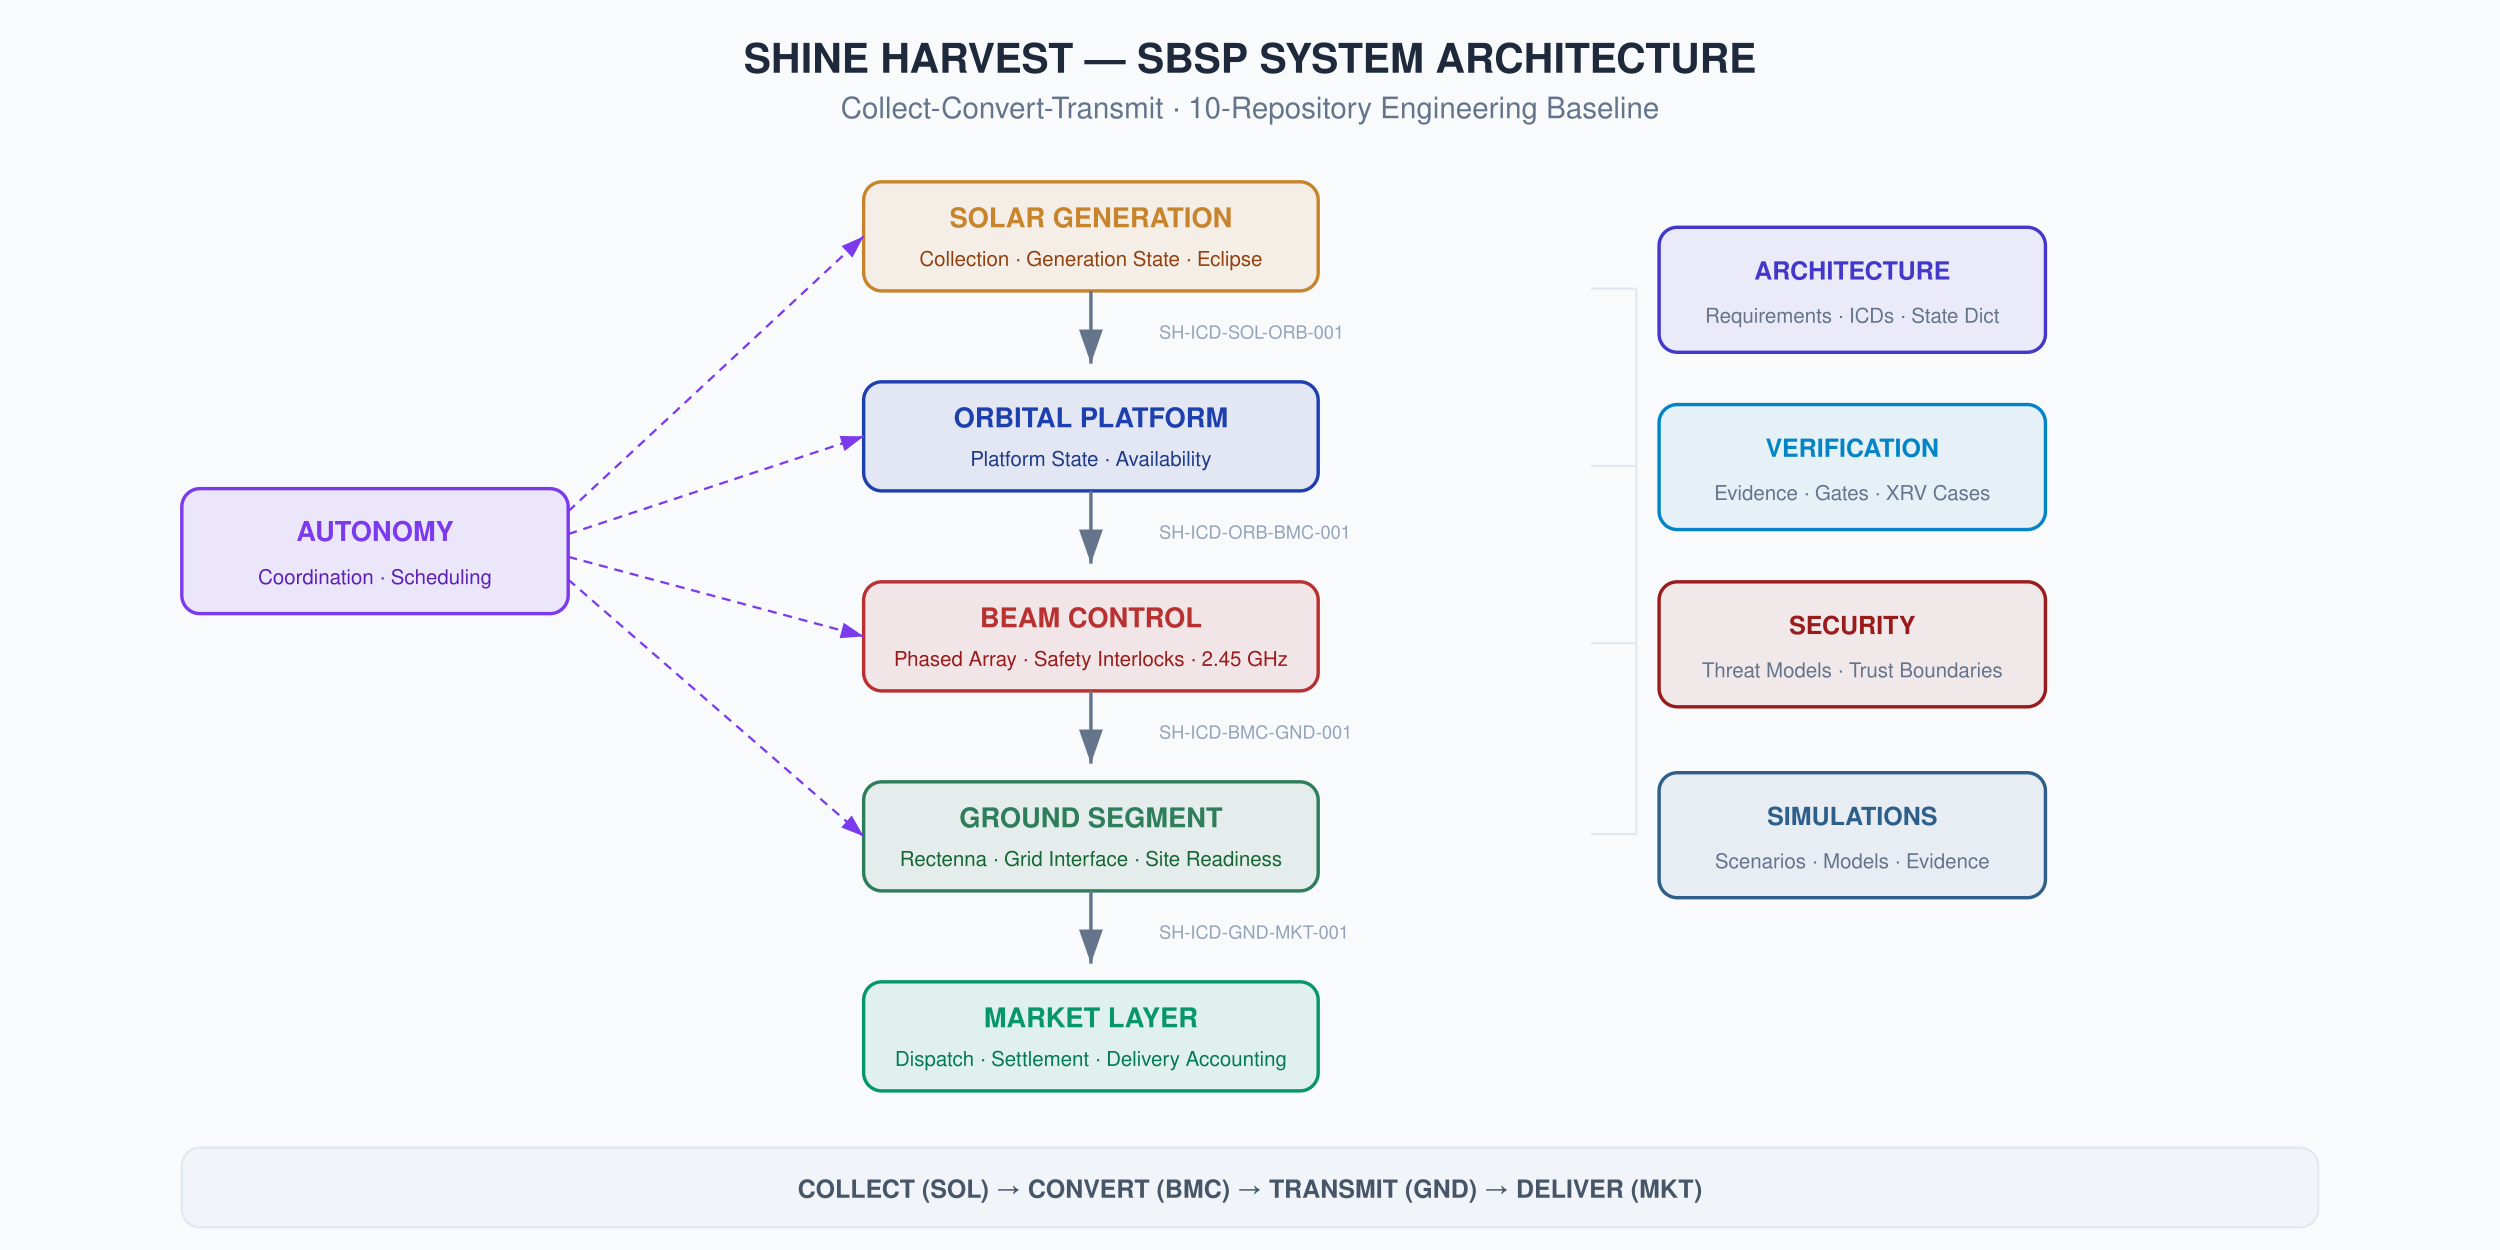
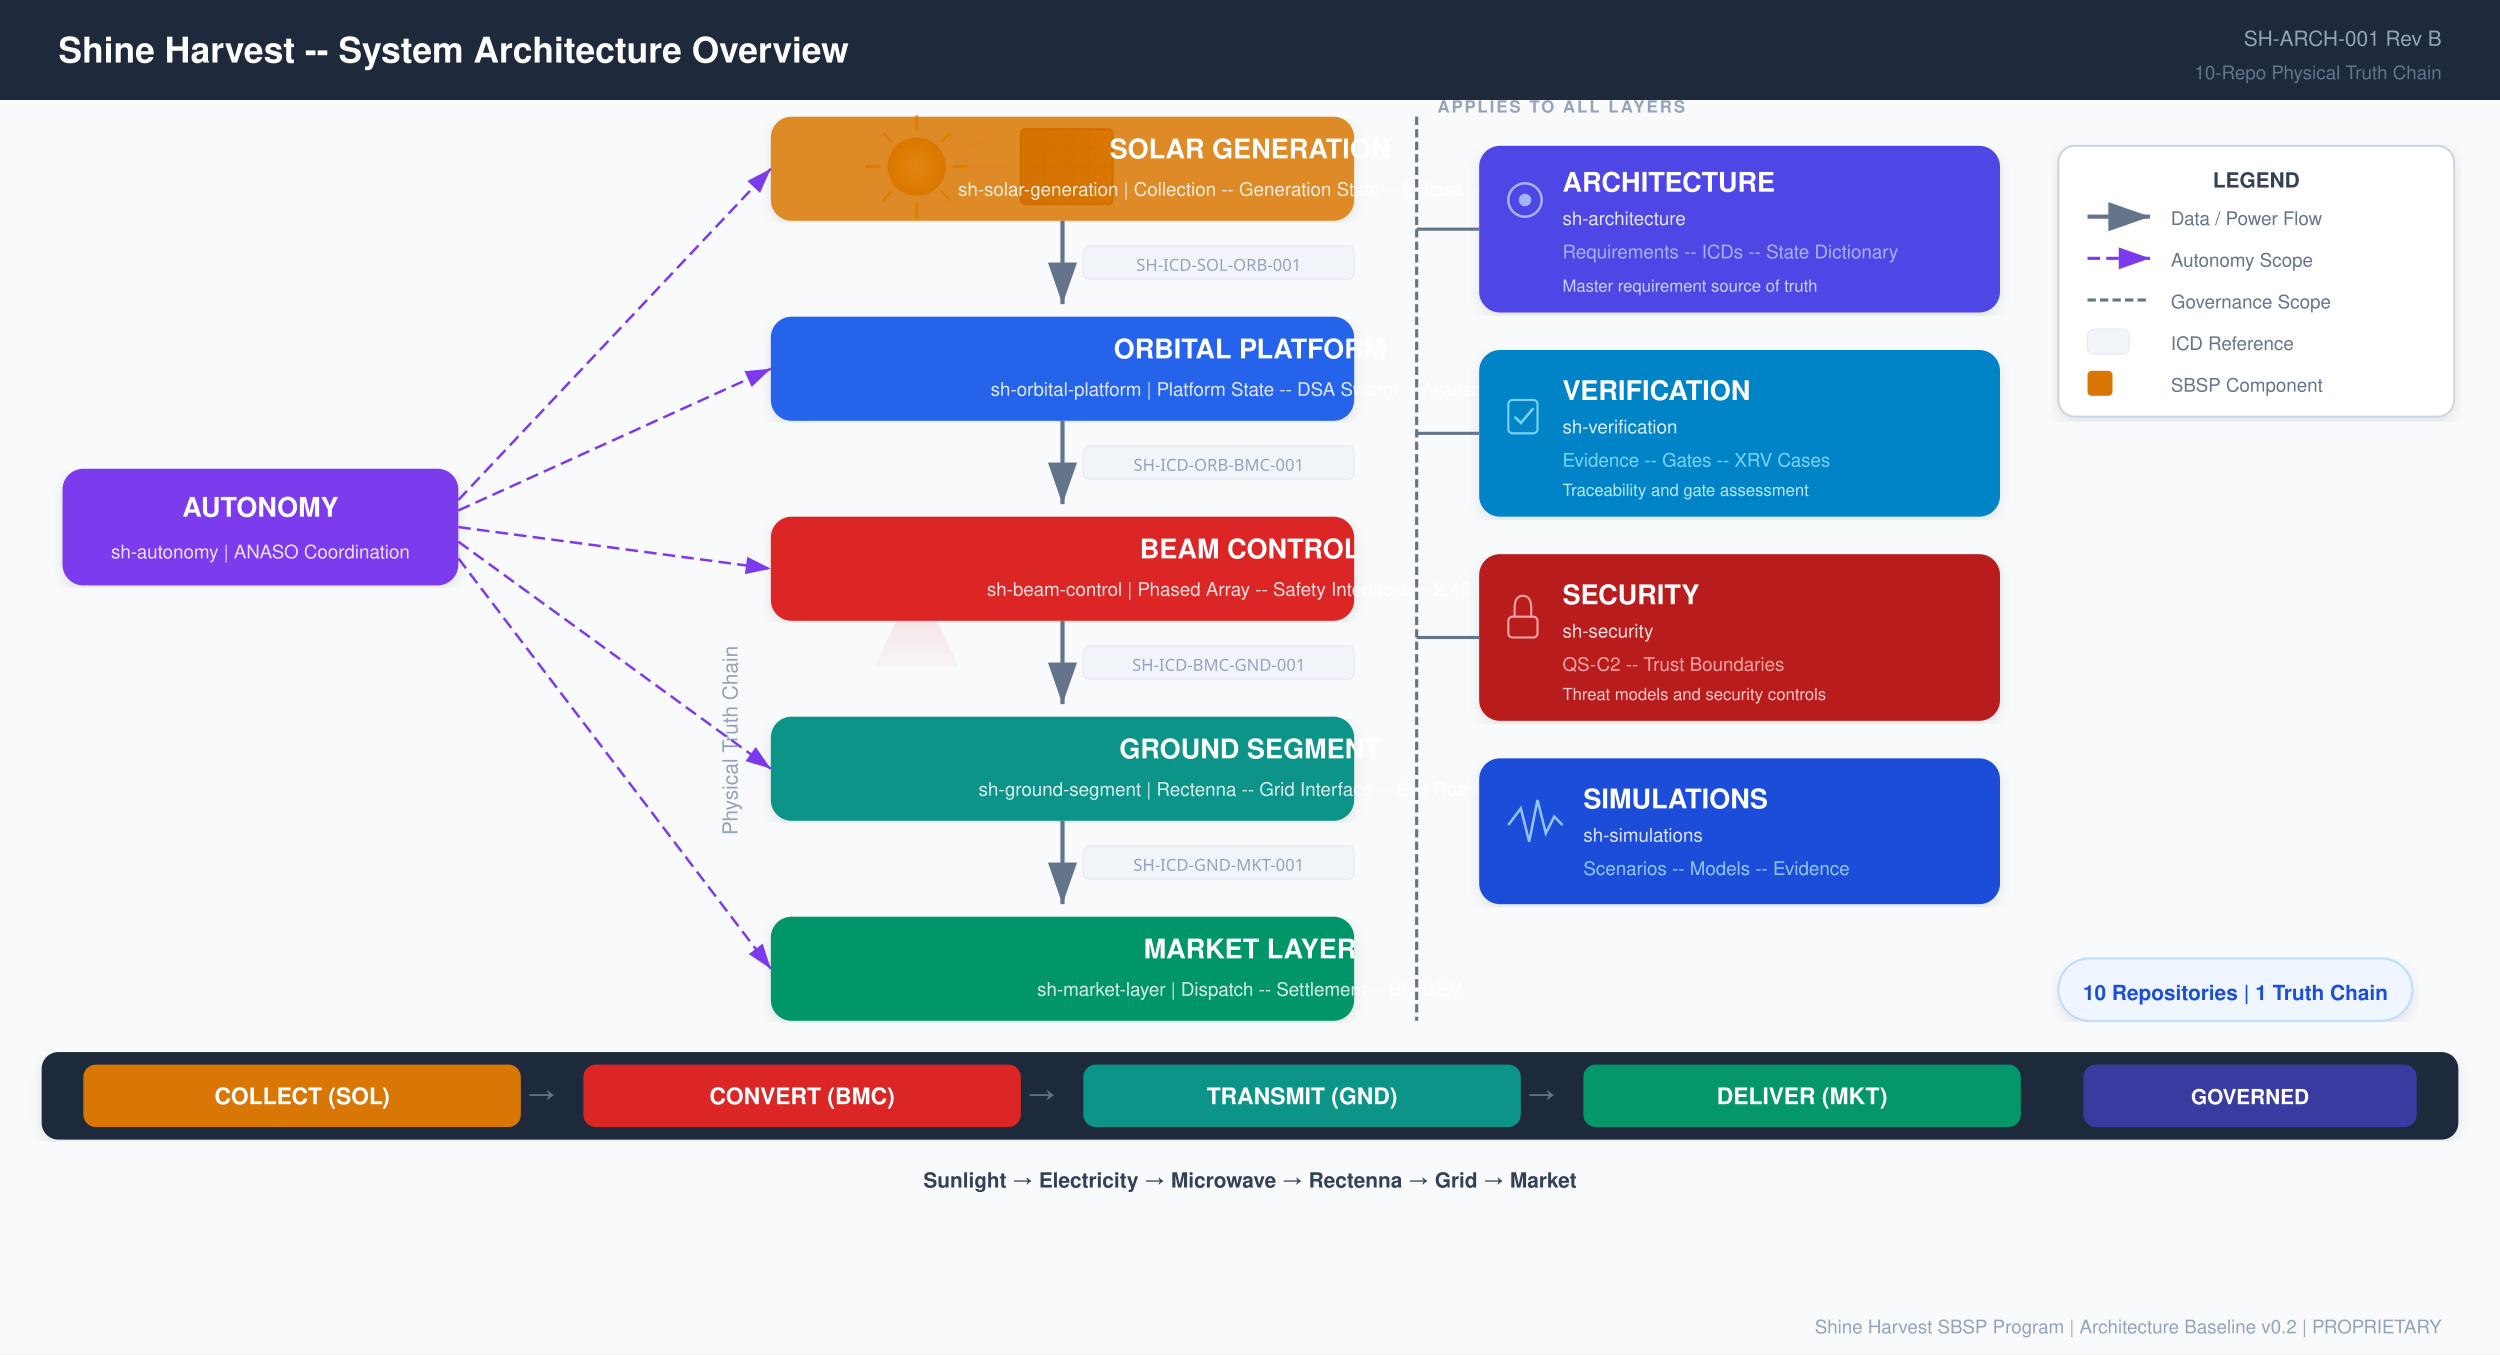
- <svg xmlns="http://www.w3.org/2000/svg" viewBox="0 0 1100 550" width="1100" height="550">
+ <svg xmlns="http://www.w3.org/2000/svg" viewBox="0 0 1200 650" width="1200" height="650">
  <defs>
    <marker id="arrow" markerWidth="10" markerHeight="7" refX="10" refY="3.5" orient="auto">
      <polygon points="0 0, 10 3.5, 0 7" fill="#64748B" />
    </marker>
    <marker id="arrow-violet" markerWidth="10" markerHeight="7" refX="10" refY="3.5" orient="auto">
      <polygon points="0 0, 10 3.5, 0 7" fill="#7C3AED" />
    </marker>
+     <filter id="shadow" x="-2%" y="-2%" width="104%" height="104%">
+       <feDropShadow dx="0" dy="2" stdDeviation="3" flood-opacity="0.10" />
+     </filter>
+     <radialGradient id="sunGlow" cx="50%" cy="50%" r="50%">
+       <stop offset="0%" stop-color="#FDE68A" />
+       <stop offset="60%" stop-color="#F59E0B" />
+       <stop offset="100%" stop-color="#D97706" />
+     </radialGradient>
+     <linearGradient id="panelGrad" x1="0" y1="0" x2="1" y2="0">
+       <stop offset="0%" stop-color="#B45309" />
+       <stop offset="100%" stop-color="#D97706" />
+     </linearGradient>
+     <linearGradient id="busGrad" x1="0" y1="0" x2="0" y2="1">
+       <stop offset="0%" stop-color="#2563EB" />
+       <stop offset="100%" stop-color="#1D4ED8" />
+     </linearGradient>
+     <linearGradient id="beamGrad" x1="0" y1="0" x2="0" y2="1">
+       <stop offset="0%" stop-color="#DC2626" stop-opacity="0.15" />
+       <stop offset="100%" stop-color="#DC2626" stop-opacity="0.03" />
+     </linearGradient>
  </defs>
-   <rect width="1100" height="550" fill="#F8FAFC" />
-   <text x="550" y="32" text-anchor="middle" font-family="-apple-system,BlinkMacSystemFont,'Segoe UI',Helvetica,sans-serif" font-size="18" font-weight="700" fill="#1E293B">SHINE HARVEST — SBSP SYSTEM ARCHITECTURE</text>
-   <text x="550" y="52" text-anchor="middle" font-family="-apple-system,BlinkMacSystemFont,'Segoe UI',Helvetica,sans-serif" font-size="13" fill="#64748B">Collect-Convert-Transmit · 10-Repository Engineering Baseline</text>
-   <rect x="380" y="80" width="200" height="48" rx="8" fill="#C8842C" fill-opacity="0.1" stroke="#C8842C" stroke-width="1.5" />
-   <text x="480" y="100" text-anchor="middle" font-family="-apple-system,BlinkMacSystemFont,'Segoe UI',Helvetica,sans-serif" font-size="12" font-weight="700" fill="#C8842C">SOLAR GENERATION</text>
-   <text x="480" y="117" text-anchor="middle" font-family="-apple-system,BlinkMacSystemFont,'Segoe UI',Helvetica,sans-serif" font-size="9" fill="#92400E">Collection · Generation State · Eclipse</text>
-   <line x1="480" y1="128" x2="480" y2="160" stroke="#64748B" stroke-width="1.5" marker-end="url(#arrow)" />
-   <text x="510" y="149" font-family="-apple-system,BlinkMacSystemFont,'Segoe UI',Helvetica,sans-serif" font-size="8" fill="#94A3B8">SH-ICD-SOL-ORB-001</text>
-   <rect x="380" y="168" width="200" height="48" rx="8" fill="#1E40AF" fill-opacity="0.1" stroke="#1E40AF" stroke-width="1.5" />
-   <text x="480" y="188" text-anchor="middle" font-family="-apple-system,BlinkMacSystemFont,'Segoe UI',Helvetica,sans-serif" font-size="12" font-weight="700" fill="#1E40AF">ORBITAL PLATFORM</text>
-   <text x="480" y="205" text-anchor="middle" font-family="-apple-system,BlinkMacSystemFont,'Segoe UI',Helvetica,sans-serif" font-size="9" fill="#1E3A8A">Platform State · Availability</text>
-   <line x1="480" y1="216" x2="480" y2="248" stroke="#64748B" stroke-width="1.5" marker-end="url(#arrow)" />
-   <text x="510" y="237" font-family="-apple-system,BlinkMacSystemFont,'Segoe UI',Helvetica,sans-serif" font-size="8" fill="#94A3B8">SH-ICD-ORB-BMC-001</text>
-   <rect x="380" y="256" width="200" height="48" rx="8" fill="#B83030" fill-opacity="0.1" stroke="#B83030" stroke-width="1.5" />
-   <text x="480" y="276" text-anchor="middle" font-family="-apple-system,BlinkMacSystemFont,'Segoe UI',Helvetica,sans-serif" font-size="12" font-weight="700" fill="#B83030">BEAM CONTROL</text>
-   <text x="480" y="293" text-anchor="middle" font-family="-apple-system,BlinkMacSystemFont,'Segoe UI',Helvetica,sans-serif" font-size="9" fill="#991B1B">Phased Array · Safety Interlocks · 2.45 GHz</text>
-   <line x1="480" y1="304" x2="480" y2="336" stroke="#64748B" stroke-width="1.5" marker-end="url(#arrow)" />
-   <text x="510" y="325" font-family="-apple-system,BlinkMacSystemFont,'Segoe UI',Helvetica,sans-serif" font-size="8" fill="#94A3B8">SH-ICD-BMC-GND-001</text>
-   <rect x="380" y="344" width="200" height="48" rx="8" fill="#2E7D5B" fill-opacity="0.1" stroke="#2E7D5B" stroke-width="1.5" />
-   <text x="480" y="364" text-anchor="middle" font-family="-apple-system,BlinkMacSystemFont,'Segoe UI',Helvetica,sans-serif" font-size="12" font-weight="700" fill="#2E7D5B">GROUND SEGMENT</text>
-   <text x="480" y="381" text-anchor="middle" font-family="-apple-system,BlinkMacSystemFont,'Segoe UI',Helvetica,sans-serif" font-size="9" fill="#166534">Rectenna · Grid Interface · Site Readiness</text>
-   <line x1="480" y1="392" x2="480" y2="424" stroke="#64748B" stroke-width="1.5" marker-end="url(#arrow)" />
-   <text x="510" y="413" font-family="-apple-system,BlinkMacSystemFont,'Segoe UI',Helvetica,sans-serif" font-size="8" fill="#94A3B8">SH-ICD-GND-MKT-001</text>
-   <rect x="380" y="432" width="200" height="48" rx="8" fill="#059669" fill-opacity="0.1" stroke="#059669" stroke-width="1.5" />
-   <text x="480" y="452" text-anchor="middle" font-family="-apple-system,BlinkMacSystemFont,'Segoe UI',Helvetica,sans-serif" font-size="12" font-weight="700" fill="#059669">MARKET LAYER</text>
-   <text x="480" y="469" text-anchor="middle" font-family="-apple-system,BlinkMacSystemFont,'Segoe UI',Helvetica,sans-serif" font-size="9" fill="#047857">Dispatch · Settlement · Delivery Accounting</text>
-   <rect x="80" y="215" width="170" height="55" rx="8" fill="#7C3AED" fill-opacity="0.1" stroke="#7C3AED" stroke-width="1.5" />
-   <text x="165" y="238" text-anchor="middle" font-family="-apple-system,BlinkMacSystemFont,'Segoe UI',Helvetica,sans-serif" font-size="12" font-weight="700" fill="#7C3AED">AUTONOMY</text>
-   <text x="165" y="257" text-anchor="middle" font-family="-apple-system,BlinkMacSystemFont,'Segoe UI',Helvetica,sans-serif" font-size="9" fill="#5B21B6">Coordination · Scheduling</text>
-   <line x1="250" y1="225" x2="380" y2="104" stroke="#7C3AED" stroke-width="1" stroke-dasharray="4,3" marker-end="url(#arrow-violet)" />
-   <line x1="250" y1="235" x2="380" y2="192" stroke="#7C3AED" stroke-width="1" stroke-dasharray="4,3" marker-end="url(#arrow-violet)" />
-   <line x1="250" y1="245" x2="380" y2="280" stroke="#7C3AED" stroke-width="1" stroke-dasharray="4,3" marker-end="url(#arrow-violet)" />
-   <line x1="250" y1="255" x2="380" y2="368" stroke="#7C3AED" stroke-width="1" stroke-dasharray="4,3" marker-end="url(#arrow-violet)" />
-   <rect x="730" y="100" width="170" height="55" rx="8" fill="#4338CA" fill-opacity="0.08" stroke="#4338CA" stroke-width="1.5" />
-   <text x="815" y="123" text-anchor="middle" font-family="-apple-system,BlinkMacSystemFont,'Segoe UI',Helvetica,sans-serif" font-size="11" font-weight="600" fill="#4338CA">ARCHITECTURE</text>
-   <text x="815" y="142" text-anchor="middle" font-family="-apple-system,BlinkMacSystemFont,'Segoe UI',Helvetica,sans-serif" font-size="9" fill="#64748B">Requirements · ICDs · State Dict</text>
-   <rect x="730" y="178" width="170" height="55" rx="8" fill="#0284C7" fill-opacity="0.08" stroke="#0284C7" stroke-width="1.5" />
-   <text x="815" y="201" text-anchor="middle" font-family="-apple-system,BlinkMacSystemFont,'Segoe UI',Helvetica,sans-serif" font-size="11" font-weight="600" fill="#0284C7">VERIFICATION</text>
-   <text x="815" y="220" text-anchor="middle" font-family="-apple-system,BlinkMacSystemFont,'Segoe UI',Helvetica,sans-serif" font-size="9" fill="#64748B">Evidence · Gates · XRV Cases</text>
-   <rect x="730" y="256" width="170" height="55" rx="8" fill="#991B1B" fill-opacity="0.08" stroke="#991B1B" stroke-width="1.5" />
-   <text x="815" y="279" text-anchor="middle" font-family="-apple-system,BlinkMacSystemFont,'Segoe UI',Helvetica,sans-serif" font-size="11" font-weight="600" fill="#991B1B">SECURITY</text>
-   <text x="815" y="298" text-anchor="middle" font-family="-apple-system,BlinkMacSystemFont,'Segoe UI',Helvetica,sans-serif" font-size="9" fill="#64748B">Threat Models · Trust Boundaries</text>
-   <rect x="730" y="340" width="170" height="55" rx="8" fill="#2D5F8A" fill-opacity="0.08" stroke="#2D5F8A" stroke-width="1.5" />
-   <text x="815" y="363" text-anchor="middle" font-family="-apple-system,BlinkMacSystemFont,'Segoe UI',Helvetica,sans-serif" font-size="11" font-weight="600" fill="#2D5F8A">SIMULATIONS</text>
-   <text x="815" y="382" text-anchor="middle" font-family="-apple-system,BlinkMacSystemFont,'Segoe UI',Helvetica,sans-serif" font-size="9" fill="#64748B">Scenarios · Models · Evidence</text>
-   <line x1="700" y1="127" x2="720" y2="127" stroke="#E2E8F0" stroke-width="1" />
-   <line x1="720" y1="127" x2="720" y2="367" stroke="#E2E8F0" stroke-width="1" />
-   <line x1="700" y1="367" x2="720" y2="367" stroke="#E2E8F0" stroke-width="1" />
-   <line x1="700" y1="205" x2="720" y2="205" stroke="#E2E8F0" stroke-width="1" />
-   <line x1="700" y1="283" x2="720" y2="283" stroke="#E2E8F0" stroke-width="1" />
-   <rect x="80" y="505" width="940" height="35" rx="8" fill="#F1F5F9" stroke="#E2E8F0" stroke-width="1" />
-   <text x="550" y="527" text-anchor="middle" font-family="-apple-system,BlinkMacSystemFont,'Segoe UI',Helvetica,sans-serif" font-size="11" font-weight="600" fill="#475569">COLLECT (SOL)  →  CONVERT (BMC)  →  TRANSMIT (GND)  →  DELIVER (MKT)</text>
+   <rect width="1200" height="650" fill="#F8FAFC" />
+   <rect x="0" y="0" width="1200" height="48" fill="#1E293B" />
+   <text x="28" y="30" font-family="'Segoe UI', Helvetica, Arial, sans-serif" font-size="17" font-weight="700" fill="#FFFFFF">Shine Harvest -- System Architecture Overview</text>
+   <text x="1172" y="22" font-family="'Segoe UI', Helvetica, Arial, sans-serif" font-size="10" fill="#94A3B8" text-anchor="end">SH-ARCH-001 Rev B</text>
+   <text x="1172" y="38" font-family="'Segoe UI', Helvetica, Arial, sans-serif" font-size="9" fill="#64748B" text-anchor="end">10-Repo Physical Truth Chain</text>
+   <g transform="translate(440, 60)">
+     <circle cx="0" cy="20" r="14" fill="url(#sunGlow)" />
+     <line x1="0" y1="2" x2="0" y2="-4" stroke="#F59E0B" stroke-width="1.5" stroke-linecap="round" />
+     <line x1="0" y1="38" x2="0" y2="44" stroke="#F59E0B" stroke-width="1.5" stroke-linecap="round" />
+     <line x1="-18" y1="20" x2="-24" y2="20" stroke="#F59E0B" stroke-width="1.5" stroke-linecap="round" />
+     <line x1="18" y1="20" x2="24" y2="20" stroke="#F59E0B" stroke-width="1.5" stroke-linecap="round" />
+     <line x1="-12" y1="8" x2="-16" y2="4" stroke="#F59E0B" stroke-width="1" stroke-linecap="round" />
+     <line x1="12" y1="8" x2="16" y2="4" stroke="#F59E0B" stroke-width="1" stroke-linecap="round" />
+     <line x1="-12" y1="32" x2="-16" y2="36" stroke="#F59E0B" stroke-width="1" stroke-linecap="round" />
+     <line x1="12" y1="32" x2="16" y2="36" stroke="#F59E0B" stroke-width="1" stroke-linecap="round" />
+     <line x1="20" y1="28" x2="46" y2="38" stroke="#FDE68A" stroke-width="0.8" stroke-dasharray="3,2" opacity="0.6" />
+     <line x1="22" y1="20" x2="46" y2="20" stroke="#FDE68A" stroke-width="0.8" stroke-dasharray="3,2" opacity="0.6" />
+     <line x1="20" y1="12" x2="46" y2="4" stroke="#FDE68A" stroke-width="0.8" stroke-dasharray="3,2" opacity="0.6" />
+   </g>
+   <g transform="translate(490, 62)">
+     <rect x="0" y="0" width="44" height="36" rx="2" fill="url(#panelGrad)" stroke="#92400E" stroke-width="1" />
+     <line x1="11" y1="0" x2="11" y2="36" stroke="#92400E" stroke-width="0.5" opacity="0.5" />
+     <line x1="22" y1="0" x2="22" y2="36" stroke="#92400E" stroke-width="0.5" opacity="0.5" />
+     <line x1="33" y1="0" x2="33" y2="36" stroke="#92400E" stroke-width="0.5" opacity="0.5" />
+     <line x1="0" y1="9" x2="44" y2="9" stroke="#92400E" stroke-width="0.5" opacity="0.5" />
+     <line x1="0" y1="18" x2="44" y2="18" stroke="#92400E" stroke-width="0.5" opacity="0.5" />
+     <line x1="0" y1="27" x2="44" y2="27" stroke="#92400E" stroke-width="0.5" opacity="0.5" />
+   </g>
+   <rect x="370" y="56" width="280" height="50" rx="10" fill="#D97706" filter="url(#shadow)" opacity="0.85" />
+   <text x="600" y="76" font-family="'Segoe UI', Helvetica, Arial, sans-serif" font-size="13" font-weight="700" fill="#FFFFFF" text-anchor="middle">SOLAR GENERATION</text>
+   <text x="600" y="94" font-family="'Segoe UI', Helvetica, Arial, sans-serif" font-size="9" fill="rgba(255,255,255,0.85)" text-anchor="middle">sh-solar-generation | Collection -- Generation State -- Eclipse -- Output</text>
+   <line x1="510" y1="106" x2="510" y2="146" stroke="#64748B" stroke-width="2" marker-end="url(#arrow)" />
+   <rect x="520" y="118" width="130" height="16" rx="3" fill="#F1F5F9" stroke="#E2E8F0" stroke-width="0.5" />
+   <text x="585" y="130" font-family="'Segoe UI', monospace" font-size="8" fill="#94A3B8" text-anchor="middle">SH-ICD-SOL-ORB-001</text>
+   <g transform="translate(430, 156)">
+     <rect x="0" y="4" width="20" height="14" rx="3" fill="url(#busGrad)" stroke="#1E40AF" stroke-width="1" />
+     <rect x="-30" y="2" width="28" height="18" rx="1" fill="#1D4ED8" stroke="#60A5FA" stroke-width="0.5" />
+     <line x1="-23" y1="2" x2="-23" y2="20" stroke="#60A5FA" stroke-width="0.3" opacity="0.6" />
+     <line x1="-16" y1="2" x2="-16" y2="20" stroke="#60A5FA" stroke-width="0.3" opacity="0.6" />
+     <line x1="-9" y1="2" x2="-9" y2="20" stroke="#60A5FA" stroke-width="0.3" opacity="0.6" />
+     <rect x="22" y="2" width="28" height="18" rx="1" fill="#1D4ED8" stroke="#60A5FA" stroke-width="0.5" />
+     <line x1="29" y1="2" x2="29" y2="20" stroke="#60A5FA" stroke-width="0.3" opacity="0.6" />
+     <line x1="36" y1="2" x2="36" y2="20" stroke="#60A5FA" stroke-width="0.3" opacity="0.6" />
+     <line x1="43" y1="2" x2="43" y2="20" stroke="#60A5FA" stroke-width="0.3" opacity="0.6" />
+   </g>
+   <rect x="370" y="152" width="280" height="50" rx="10" fill="#2563EB" filter="url(#shadow)" />
+   <text x="600" y="172" font-family="'Segoe UI', Helvetica, Arial, sans-serif" font-size="13" font-weight="700" fill="#FFFFFF" text-anchor="middle">ORBITAL PLATFORM</text>
+   <text x="600" y="190" font-family="'Segoe UI', Helvetica, Arial, sans-serif" font-size="9" fill="rgba(255,255,255,0.85)" text-anchor="middle">sh-orbital-platform | Platform State -- DSA Swarm -- Availability</text>
+   <line x1="510" y1="202" x2="510" y2="242" stroke="#64748B" stroke-width="2" marker-end="url(#arrow)" />
+   <rect x="520" y="214" width="130" height="16" rx="3" fill="#F1F5F9" stroke="#E2E8F0" stroke-width="0.5" />
+   <text x="585" y="226" font-family="'Segoe UI', monospace" font-size="8" fill="#94A3B8" text-anchor="middle">SH-ICD-ORB-BMC-001</text>
+   <g transform="translate(430, 252)">
+     <ellipse cx="22" cy="12" rx="20" ry="10" fill="none" stroke="#DC2626" stroke-width="1.5" />
+     <ellipse cx="22" cy="12" rx="13" ry="6" fill="none" stroke="#DC2626" stroke-width="0.8" opacity="0.5" />
+     <ellipse cx="22" cy="12" rx="6" ry="3" fill="none" stroke="#DC2626" stroke-width="0.5" opacity="0.3" />
+     <circle cx="22" cy="12" r="2.5" fill="#DC2626" />
+   </g>
+   <path d="M 440 276 L 420 320 L 460 320 Z" fill="url(#beamGrad)" stroke="none" />
+   <rect x="370" y="248" width="280" height="50" rx="10" fill="#DC2626" filter="url(#shadow)" />
+   <text x="600" y="268" font-family="'Segoe UI', Helvetica, Arial, sans-serif" font-size="13" font-weight="700" fill="#FFFFFF" text-anchor="middle">BEAM CONTROL</text>
+   <text x="600" y="286" font-family="'Segoe UI', Helvetica, Arial, sans-serif" font-size="9" fill="rgba(255,255,255,0.85)" text-anchor="middle">sh-beam-control | Phased Array -- Safety Interlocks -- 2.45 GHz</text>
+   <line x1="510" y1="298" x2="510" y2="338" stroke="#64748B" stroke-width="2" marker-end="url(#arrow)" />
+   <rect x="520" y="310" width="130" height="16" rx="3" fill="#F1F5F9" stroke="#E2E8F0" stroke-width="0.5" />
+   <text x="585" y="322" font-family="'Segoe UI', monospace" font-size="8" fill="#94A3B8" text-anchor="middle">SH-ICD-BMC-GND-001</text>
+   <g transform="translate(420, 348)">
+     <ellipse cx="30" cy="12" rx="28" ry="10" fill="none" stroke="#059669" stroke-width="1.5" />
+     <circle cx="14" cy="10" r="1.5" fill="#059669" opacity="0.4" />
+     <circle cx="22" cy="8" r="1.5" fill="#059669" opacity="0.4" />
+     <circle cx="30" cy="6" r="1.5" fill="#059669" opacity="0.4" />
+     <circle cx="38" cy="8" r="1.5" fill="#059669" opacity="0.4" />
+     <circle cx="46" cy="10" r="1.5" fill="#059669" opacity="0.4" />
+     <circle cx="18" cy="14" r="1.5" fill="#059669" opacity="0.4" />
+     <circle cx="30" cy="16" r="1.5" fill="#059669" opacity="0.4" />
+     <circle cx="42" cy="14" r="1.5" fill="#059669" opacity="0.4" />
+     <circle cx="26" cy="12" r="1" fill="#059669" opacity="0.3" />
+     <circle cx="34" cy="12" r="1" fill="#059669" opacity="0.3" />
+   </g>
+   <rect x="370" y="344" width="280" height="50" rx="10" fill="#0D9488" filter="url(#shadow)" />
+   <text x="600" y="364" font-family="'Segoe UI', Helvetica, Arial, sans-serif" font-size="13" font-weight="700" fill="#FFFFFF" text-anchor="middle">GROUND SEGMENT</text>
+   <text x="600" y="382" font-family="'Segoe UI', Helvetica, Arial, sans-serif" font-size="9" fill="rgba(255,255,255,0.85)" text-anchor="middle">sh-ground-segment | Rectenna -- Grid Interface -- Site Readiness</text>
+   <line x1="510" y1="394" x2="510" y2="434" stroke="#64748B" stroke-width="2" marker-end="url(#arrow)" />
+   <rect x="520" y="406" width="130" height="16" rx="3" fill="#F1F5F9" stroke="#E2E8F0" stroke-width="0.5" />
+   <text x="585" y="418" font-family="'Segoe UI', monospace" font-size="8" fill="#94A3B8" text-anchor="middle">SH-ICD-GND-MKT-001</text>
+   <g transform="translate(422, 442)">
+     <polygon points="12,4 20,36 4,36" fill="none" stroke="#059669" stroke-width="1.5" />
+     <line x1="6" y1="14" x2="18" y2="14" stroke="#059669" stroke-width="0.8" />
+     <line x1="8" y1="22" x2="16" y2="22" stroke="#059669" stroke-width="0.8" />
+     <line x1="10" y1="30" x2="14" y2="30" stroke="#059669" stroke-width="0.8" />
+     <line x1="12" y1="4" x2="0" y2="0" stroke="#059669" stroke-width="1" />
+     <line x1="12" y1="4" x2="24" y2="0" stroke="#059669" stroke-width="1" />
+   </g>
+   <g transform="translate(456, 450)">
+     <rect x="0" y="4" width="12" height="10" rx="3" fill="none" stroke="#059669" stroke-width="1" />
+     <line x1="12" y1="9" x2="16" y2="9" stroke="#059669" stroke-width="1" />
+     <rect x="16" y="4" width="12" height="10" rx="3" fill="none" stroke="#059669" stroke-width="1" />
+     <line x1="28" y1="9" x2="32" y2="9" stroke="#059669" stroke-width="1" />
+     <rect x="32" y="4" width="12" height="10" rx="3" fill="none" stroke="#059669" stroke-width="1" />
+   </g>
+   <rect x="370" y="440" width="280" height="50" rx="10" fill="#059669" filter="url(#shadow)" />
+   <text x="600" y="460" font-family="'Segoe UI', Helvetica, Arial, sans-serif" font-size="13" font-weight="700" fill="#FFFFFF" text-anchor="middle">MARKET LAYER</text>
+   <text x="600" y="478" font-family="'Segoe UI', Helvetica, Arial, sans-serif" font-size="9" fill="rgba(255,255,255,0.85)" text-anchor="middle">sh-market-layer | Dispatch -- Settlement -- BC-DEM</text>
+   <text x="354" y="310" font-family="'Segoe UI', Helvetica, Arial, sans-serif" font-size="10" fill="#94A3B8" text-anchor="end" transform="rotate(-90, 354, 310)">Physical Truth Chain</text>
+   <g transform="translate(80, 230)">
+     <circle cx="20" cy="12" r="10" fill="none" stroke="#7C3AED" stroke-width="1.5" />
+     <circle cx="14" cy="8" r="2" fill="#7C3AED" opacity="0.5" />
+     <circle cx="26" cy="8" r="2" fill="#7C3AED" opacity="0.5" />
+     <circle cx="20" cy="16" r="2" fill="#7C3AED" opacity="0.5" />
+     <line x1="14" y1="8" x2="26" y2="8" stroke="#7C3AED" stroke-width="0.8" opacity="0.4" />
+     <line x1="14" y1="8" x2="20" y2="16" stroke="#7C3AED" stroke-width="0.8" opacity="0.4" />
+     <line x1="26" y1="8" x2="20" y2="16" stroke="#7C3AED" stroke-width="0.8" opacity="0.4" />
+   </g>
+   <rect x="30" y="225" width="190" height="56" rx="10" fill="#7C3AED" filter="url(#shadow)" />
+   <text x="125" y="248" font-family="'Segoe UI', Helvetica, Arial, sans-serif" font-size="13" font-weight="700" fill="#FFFFFF" text-anchor="middle">AUTONOMY</text>
+   <text x="125" y="268" font-family="'Segoe UI', Helvetica, Arial, sans-serif" font-size="9" fill="rgba(255,255,255,0.85)" text-anchor="middle">sh-autonomy | ANASO Coordination</text>
+   <line x1="220" y1="240" x2="370" y2="81" stroke="#7C3AED" stroke-width="1.2" stroke-dasharray="6,3" marker-end="url(#arrow-violet)" />
+   <line x1="220" y1="245" x2="370" y2="177" stroke="#7C3AED" stroke-width="1.2" stroke-dasharray="6,3" marker-end="url(#arrow-violet)" />
+   <line x1="220" y1="253" x2="370" y2="273" stroke="#7C3AED" stroke-width="1.2" stroke-dasharray="6,3" marker-end="url(#arrow-violet)" />
+   <line x1="220" y1="260" x2="370" y2="369" stroke="#7C3AED" stroke-width="1.2" stroke-dasharray="6,3" marker-end="url(#arrow-violet)" />
+   <line x1="220" y1="268" x2="370" y2="465" stroke="#7C3AED" stroke-width="1.2" stroke-dasharray="6,3" marker-end="url(#arrow-violet)" />
+   <line x1="680" y1="56" x2="680" y2="490" stroke="#64748B" stroke-width="1.5" stroke-dasharray="4,2" />
+   <text x="690" y="54" font-family="'Segoe UI', Helvetica, Arial, sans-serif" font-size="8" fill="#94A3B8" font-weight="600" letter-spacing="1">APPLIES TO ALL LAYERS</text>
+   <rect x="710" y="70" width="250" height="80" rx="10" fill="#4F46E5" filter="url(#shadow)" />
+   <circle cx="732" cy="96" r="8" fill="none" stroke="#A5B4FC" stroke-width="1.2" />
+   <circle cx="732" cy="96" r="3" fill="#A5B4FC" />
+   <text x="750" y="92" font-family="'Segoe UI', Helvetica, Arial, sans-serif" font-size="13" font-weight="700" fill="#FFFFFF">ARCHITECTURE</text>
+   <text x="750" y="108" font-family="'Segoe UI', Helvetica, Arial, sans-serif" font-size="9" fill="rgba(255,255,255,0.85)">sh-architecture</text>
+   <text x="750" y="124" font-family="'Segoe UI', Helvetica, Arial, sans-serif" font-size="9" fill="#A5B4FC">Requirements -- ICDs -- State Dictionary</text>
+   <text x="750" y="140" font-family="'Segoe UI', Helvetica, Arial, sans-serif" font-size="8" fill="#C7D2FE">Master requirement source of truth</text>
+   <line x1="680" y1="110" x2="710" y2="110" stroke="#64748B" stroke-width="1.5" />
+   <rect x="710" y="168" width="250" height="80" rx="10" fill="#0284C7" filter="url(#shadow)" />
+   <rect x="724" y="192" width="14" height="16" rx="2" fill="none" stroke="#7DD3FC" stroke-width="1" />
+   <polyline points="727,200 730,203 736,196" fill="none" stroke="#7DD3FC" stroke-width="1.2" />
+   <text x="750" y="192" font-family="'Segoe UI', Helvetica, Arial, sans-serif" font-size="13" font-weight="700" fill="#FFFFFF">VERIFICATION</text>
+   <text x="750" y="208" font-family="'Segoe UI', Helvetica, Arial, sans-serif" font-size="9" fill="rgba(255,255,255,0.85)">sh-verification</text>
+   <text x="750" y="224" font-family="'Segoe UI', Helvetica, Arial, sans-serif" font-size="9" fill="#7DD3FC">Evidence -- Gates -- XRV Cases</text>
+   <text x="750" y="238" font-family="'Segoe UI', Helvetica, Arial, sans-serif" font-size="8" fill="#BAE6FD">Traceability and gate assessment</text>
+   <line x1="680" y1="208" x2="710" y2="208" stroke="#64748B" stroke-width="1.5" />
+   <rect x="710" y="266" width="250" height="80" rx="10" fill="#B91C1C" filter="url(#shadow)" />
+   <rect x="724" y="296" width="14" height="10" rx="2" fill="none" stroke="#FCA5A5" stroke-width="1" />
+   <path d="M 727 296 L 727 292 Q 727 286, 731 286 Q 735 286, 735 292 L 735 296" fill="none" stroke="#FCA5A5" stroke-width="1" />
+   <text x="750" y="290" font-family="'Segoe UI', Helvetica, Arial, sans-serif" font-size="13" font-weight="700" fill="#FFFFFF">SECURITY</text>
+   <text x="750" y="306" font-family="'Segoe UI', Helvetica, Arial, sans-serif" font-size="9" fill="rgba(255,255,255,0.85)">sh-security</text>
+   <text x="750" y="322" font-family="'Segoe UI', Helvetica, Arial, sans-serif" font-size="9" fill="#FCA5A5">QS-C2 -- Trust Boundaries</text>
+   <text x="750" y="336" font-family="'Segoe UI', Helvetica, Arial, sans-serif" font-size="8" fill="#FECACA">Threat models and security controls</text>
+   <line x1="680" y1="306" x2="710" y2="306" stroke="#64748B" stroke-width="1.5" />
+   <rect x="710" y="364" width="250" height="70" rx="10" fill="#1D4ED8" filter="url(#shadow)" />
+   <path d="M 724 396 L 730 388 L 734 404 L 738 384 L 742 400 L 746 392 L 750 396" fill="none" stroke="#93C5FD" stroke-width="1.2" />
+   <text x="760" y="388" font-family="'Segoe UI', Helvetica, Arial, sans-serif" font-size="13" font-weight="700" fill="#FFFFFF">SIMULATIONS</text>
+   <text x="760" y="404" font-family="'Segoe UI', Helvetica, Arial, sans-serif" font-size="9" fill="rgba(255,255,255,0.85)">sh-simulations</text>
+   <text x="760" y="420" font-family="'Segoe UI', Helvetica, Arial, sans-serif" font-size="9" fill="#93C5FD">Scenarios -- Models -- Evidence</text>
+   <rect x="988" y="70" width="190" height="130" rx="8" fill="#FFFFFF" stroke="#CBD5E1" stroke-width="1" filter="url(#shadow)" />
+   <text x="1083" y="90" font-family="'Segoe UI', Helvetica, Arial, sans-serif" font-size="10" font-weight="600" fill="#334155" text-anchor="middle">LEGEND</text>
+   <line x1="1002" y1="104" x2="1032" y2="104" stroke="#64748B" stroke-width="2" marker-end="url(#arrow)" />
+   <text x="1042" y="108" font-family="'Segoe UI', Helvetica, Arial, sans-serif" font-size="9" fill="#64748B">Data / Power Flow</text>
+   <line x1="1002" y1="124" x2="1032" y2="124" stroke="#7C3AED" stroke-width="1.5" stroke-dasharray="6,3" marker-end="url(#arrow-violet)" />
+   <text x="1042" y="128" font-family="'Segoe UI', Helvetica, Arial, sans-serif" font-size="9" fill="#64748B">Autonomy Scope</text>
+   <line x1="1002" y1="144" x2="1032" y2="144" stroke="#64748B" stroke-width="1.5" stroke-dasharray="4,2" />
+   <text x="1042" y="148" font-family="'Segoe UI', Helvetica, Arial, sans-serif" font-size="9" fill="#64748B">Governance Scope</text>
+   <rect x="1002" y="158" width="20" height="12" rx="3" fill="#F1F5F9" stroke="#E2E8F0" stroke-width="0.5" />
+   <text x="1042" y="168" font-family="'Segoe UI', Helvetica, Arial, sans-serif" font-size="9" fill="#64748B">ICD Reference</text>
+   <rect x="1002" y="178" width="12" height="12" rx="2" fill="#D97706" />
+   <text x="1042" y="188" font-family="'Segoe UI', Helvetica, Arial, sans-serif" font-size="9" fill="#64748B">SBSP Component</text>
+   <rect x="20" y="505" width="1160" height="42" rx="8" fill="#1E293B" filter="url(#shadow)" />
+   <rect x="40" y="511" width="210" height="30" rx="6" fill="#D97706" />
+   <text x="145" y="530" font-family="'Segoe UI', Helvetica, Arial, sans-serif" font-size="11" font-weight="700" fill="#FFFFFF" text-anchor="middle">COLLECT (SOL)</text>
+   <text x="260" y="530" font-family="'Segoe UI', Helvetica, Arial, sans-serif" font-size="14" fill="#64748B" text-anchor="middle">→</text>
+   <rect x="280" y="511" width="210" height="30" rx="6" fill="#DC2626" />
+   <text x="385" y="530" font-family="'Segoe UI', Helvetica, Arial, sans-serif" font-size="11" font-weight="700" fill="#FFFFFF" text-anchor="middle">CONVERT (BMC)</text>
+   <text x="500" y="530" font-family="'Segoe UI', Helvetica, Arial, sans-serif" font-size="14" fill="#64748B" text-anchor="middle">→</text>
+   <rect x="520" y="511" width="210" height="30" rx="6" fill="#0D9488" />
+   <text x="625" y="530" font-family="'Segoe UI', Helvetica, Arial, sans-serif" font-size="11" font-weight="700" fill="#FFFFFF" text-anchor="middle">TRANSMIT (GND)</text>
+   <text x="740" y="530" font-family="'Segoe UI', Helvetica, Arial, sans-serif" font-size="14" fill="#64748B" text-anchor="middle">→</text>
+   <rect x="760" y="511" width="210" height="30" rx="6" fill="#059669" />
+   <text x="865" y="530" font-family="'Segoe UI', Helvetica, Arial, sans-serif" font-size="11" font-weight="700" fill="#FFFFFF" text-anchor="middle">DELIVER (MKT)</text>
+   <rect x="1000" y="511" width="160" height="30" rx="6" fill="#4F46E5" opacity="0.6" />
+   <text x="1080" y="530" font-family="'Segoe UI', Helvetica, Arial, sans-serif" font-size="10" font-weight="600" fill="#FFFFFF" text-anchor="middle">GOVERNED</text>
+   <rect x="988" y="460" width="170" height="30" rx="15" fill="#EFF6FF" stroke="#BFDBFE" stroke-width="1" filter="url(#shadow)" />
+   <text x="1073" y="480" font-family="'Segoe UI', Helvetica, Arial, sans-serif" font-size="10" font-weight="600" fill="#1D4ED8" text-anchor="middle">10 Repositories | 1 Truth Chain</text>
+   <text x="600" y="570" font-family="'Segoe UI', Helvetica, Arial, sans-serif" font-size="10" font-weight="600" fill="#334155" text-anchor="middle">Sunlight → Electricity → Microwave → Rectenna → Grid → Market</text>
+   <text x="1172" y="640" font-family="'Segoe UI', Helvetica, Arial, sans-serif" font-size="9" fill="#94A3B8" text-anchor="end">Shine Harvest SBSP Program | Architecture Baseline v0.2 | PROPRIETARY</text>
</svg>
